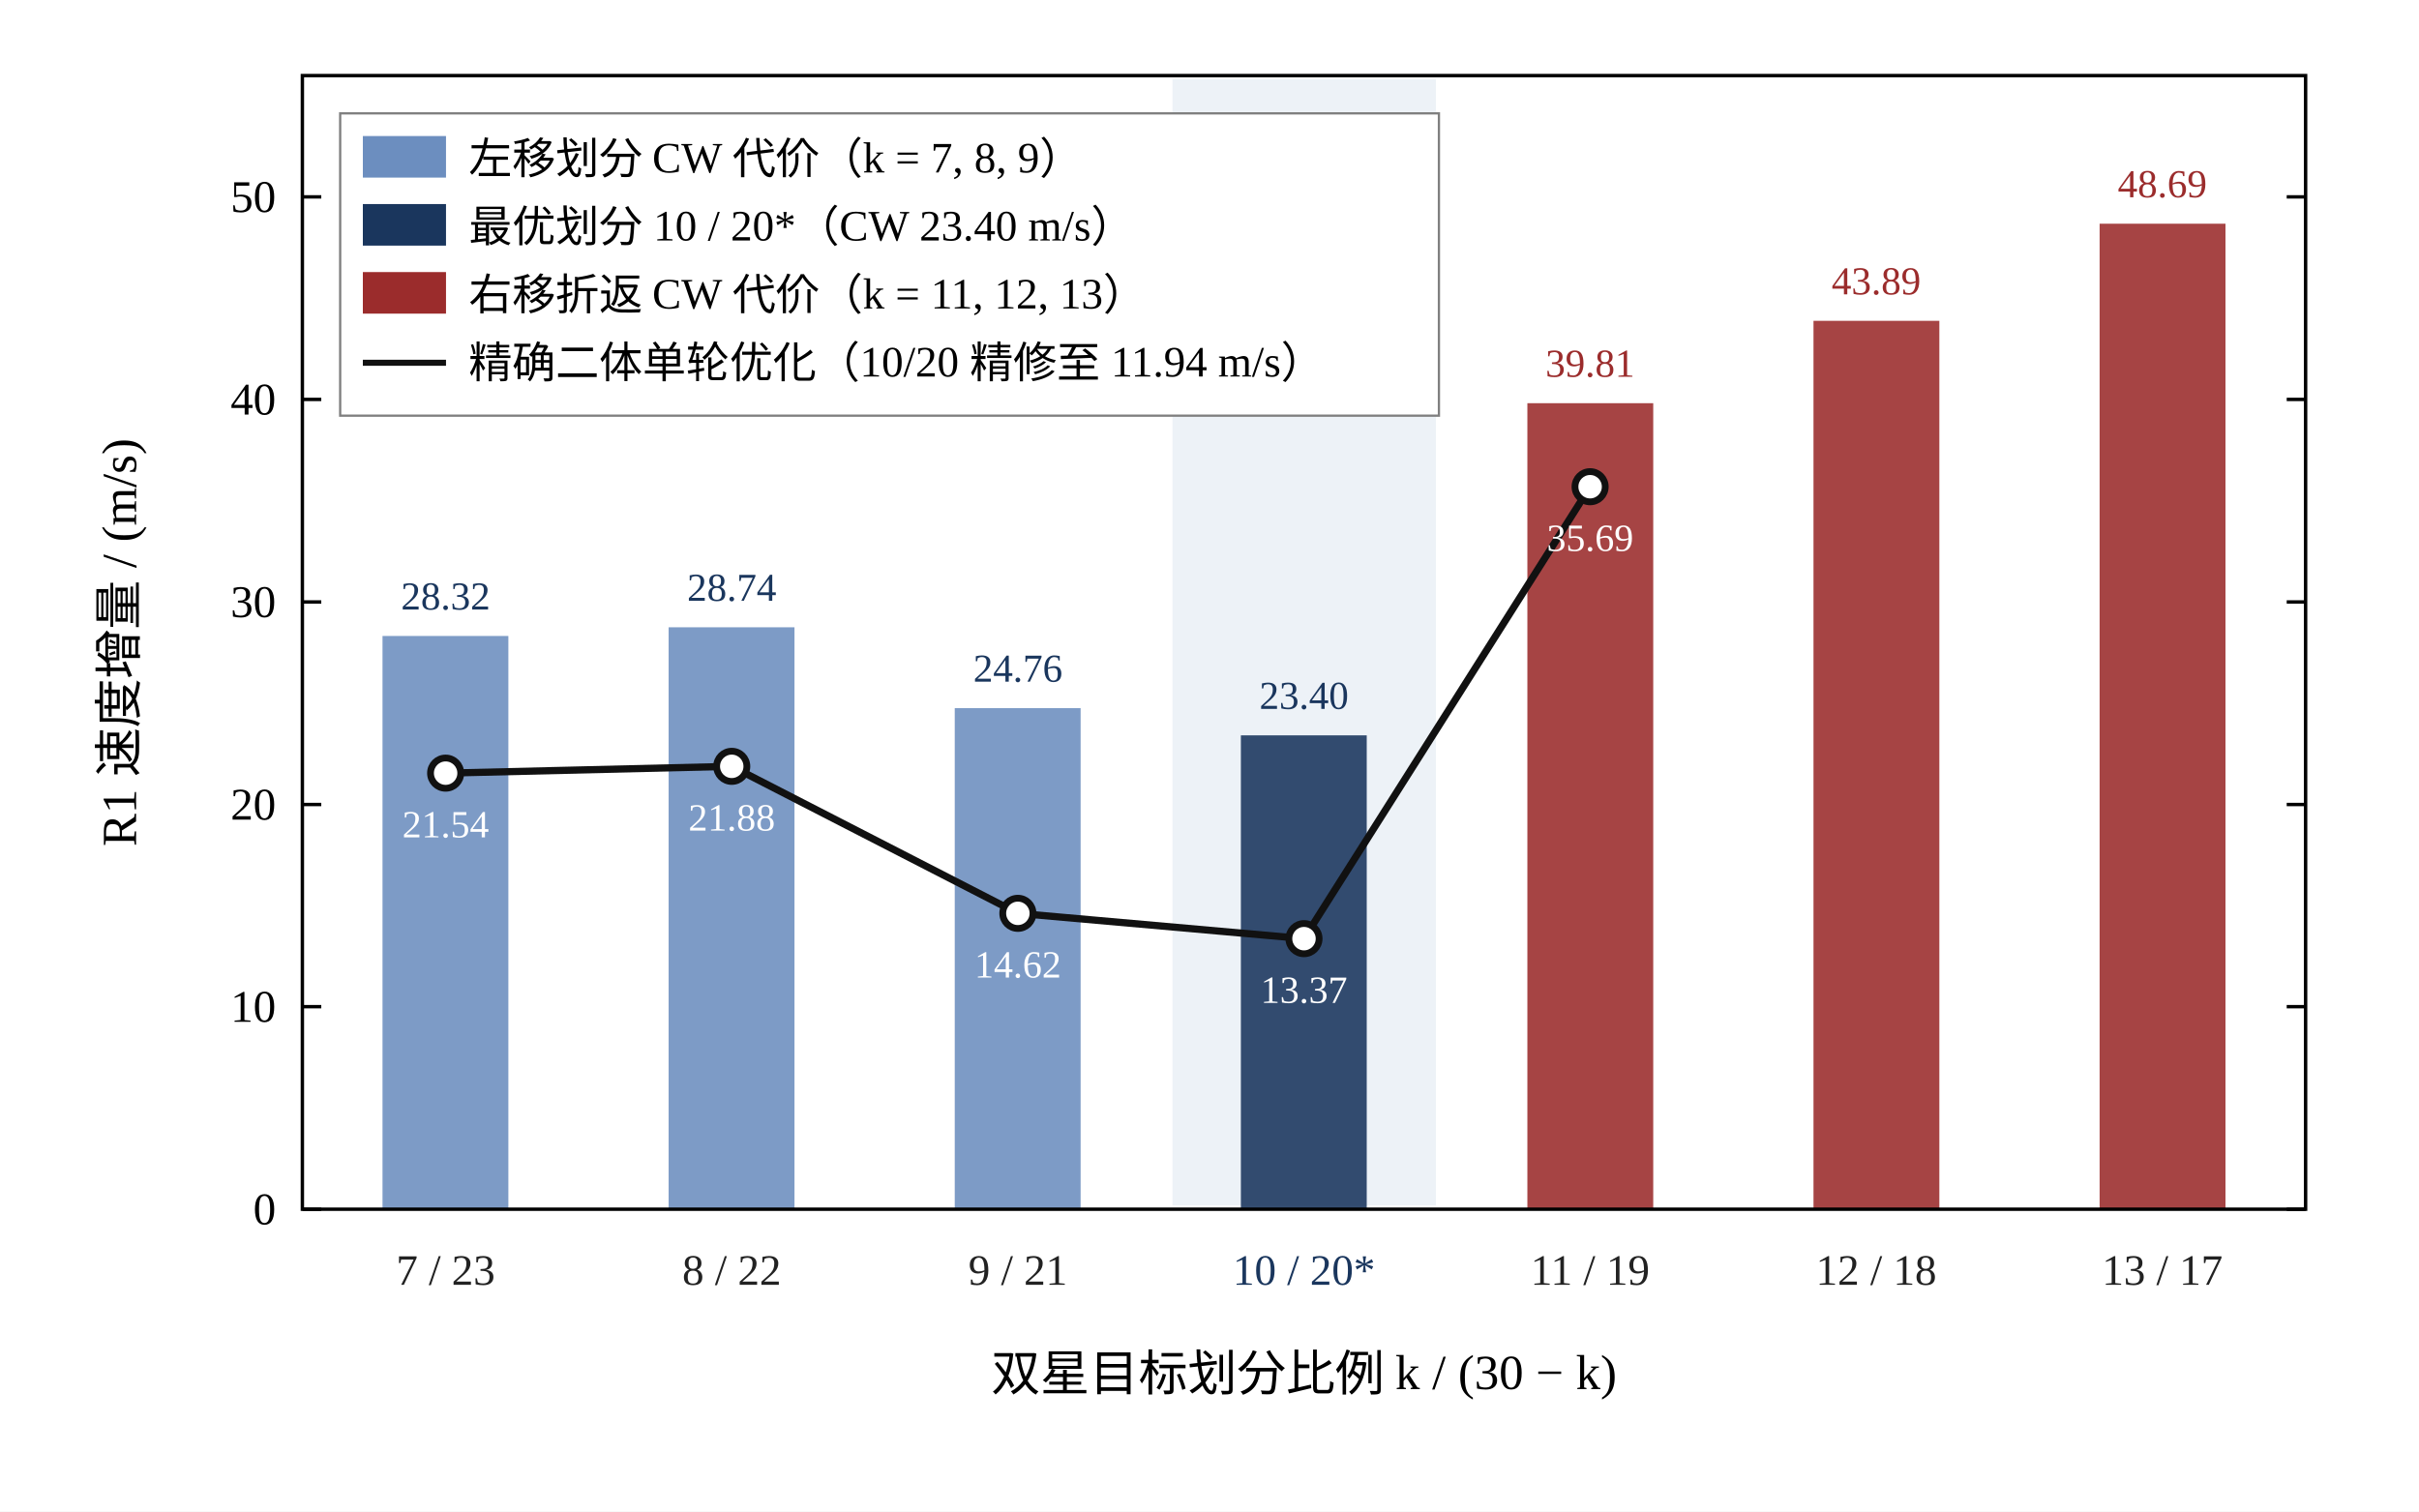
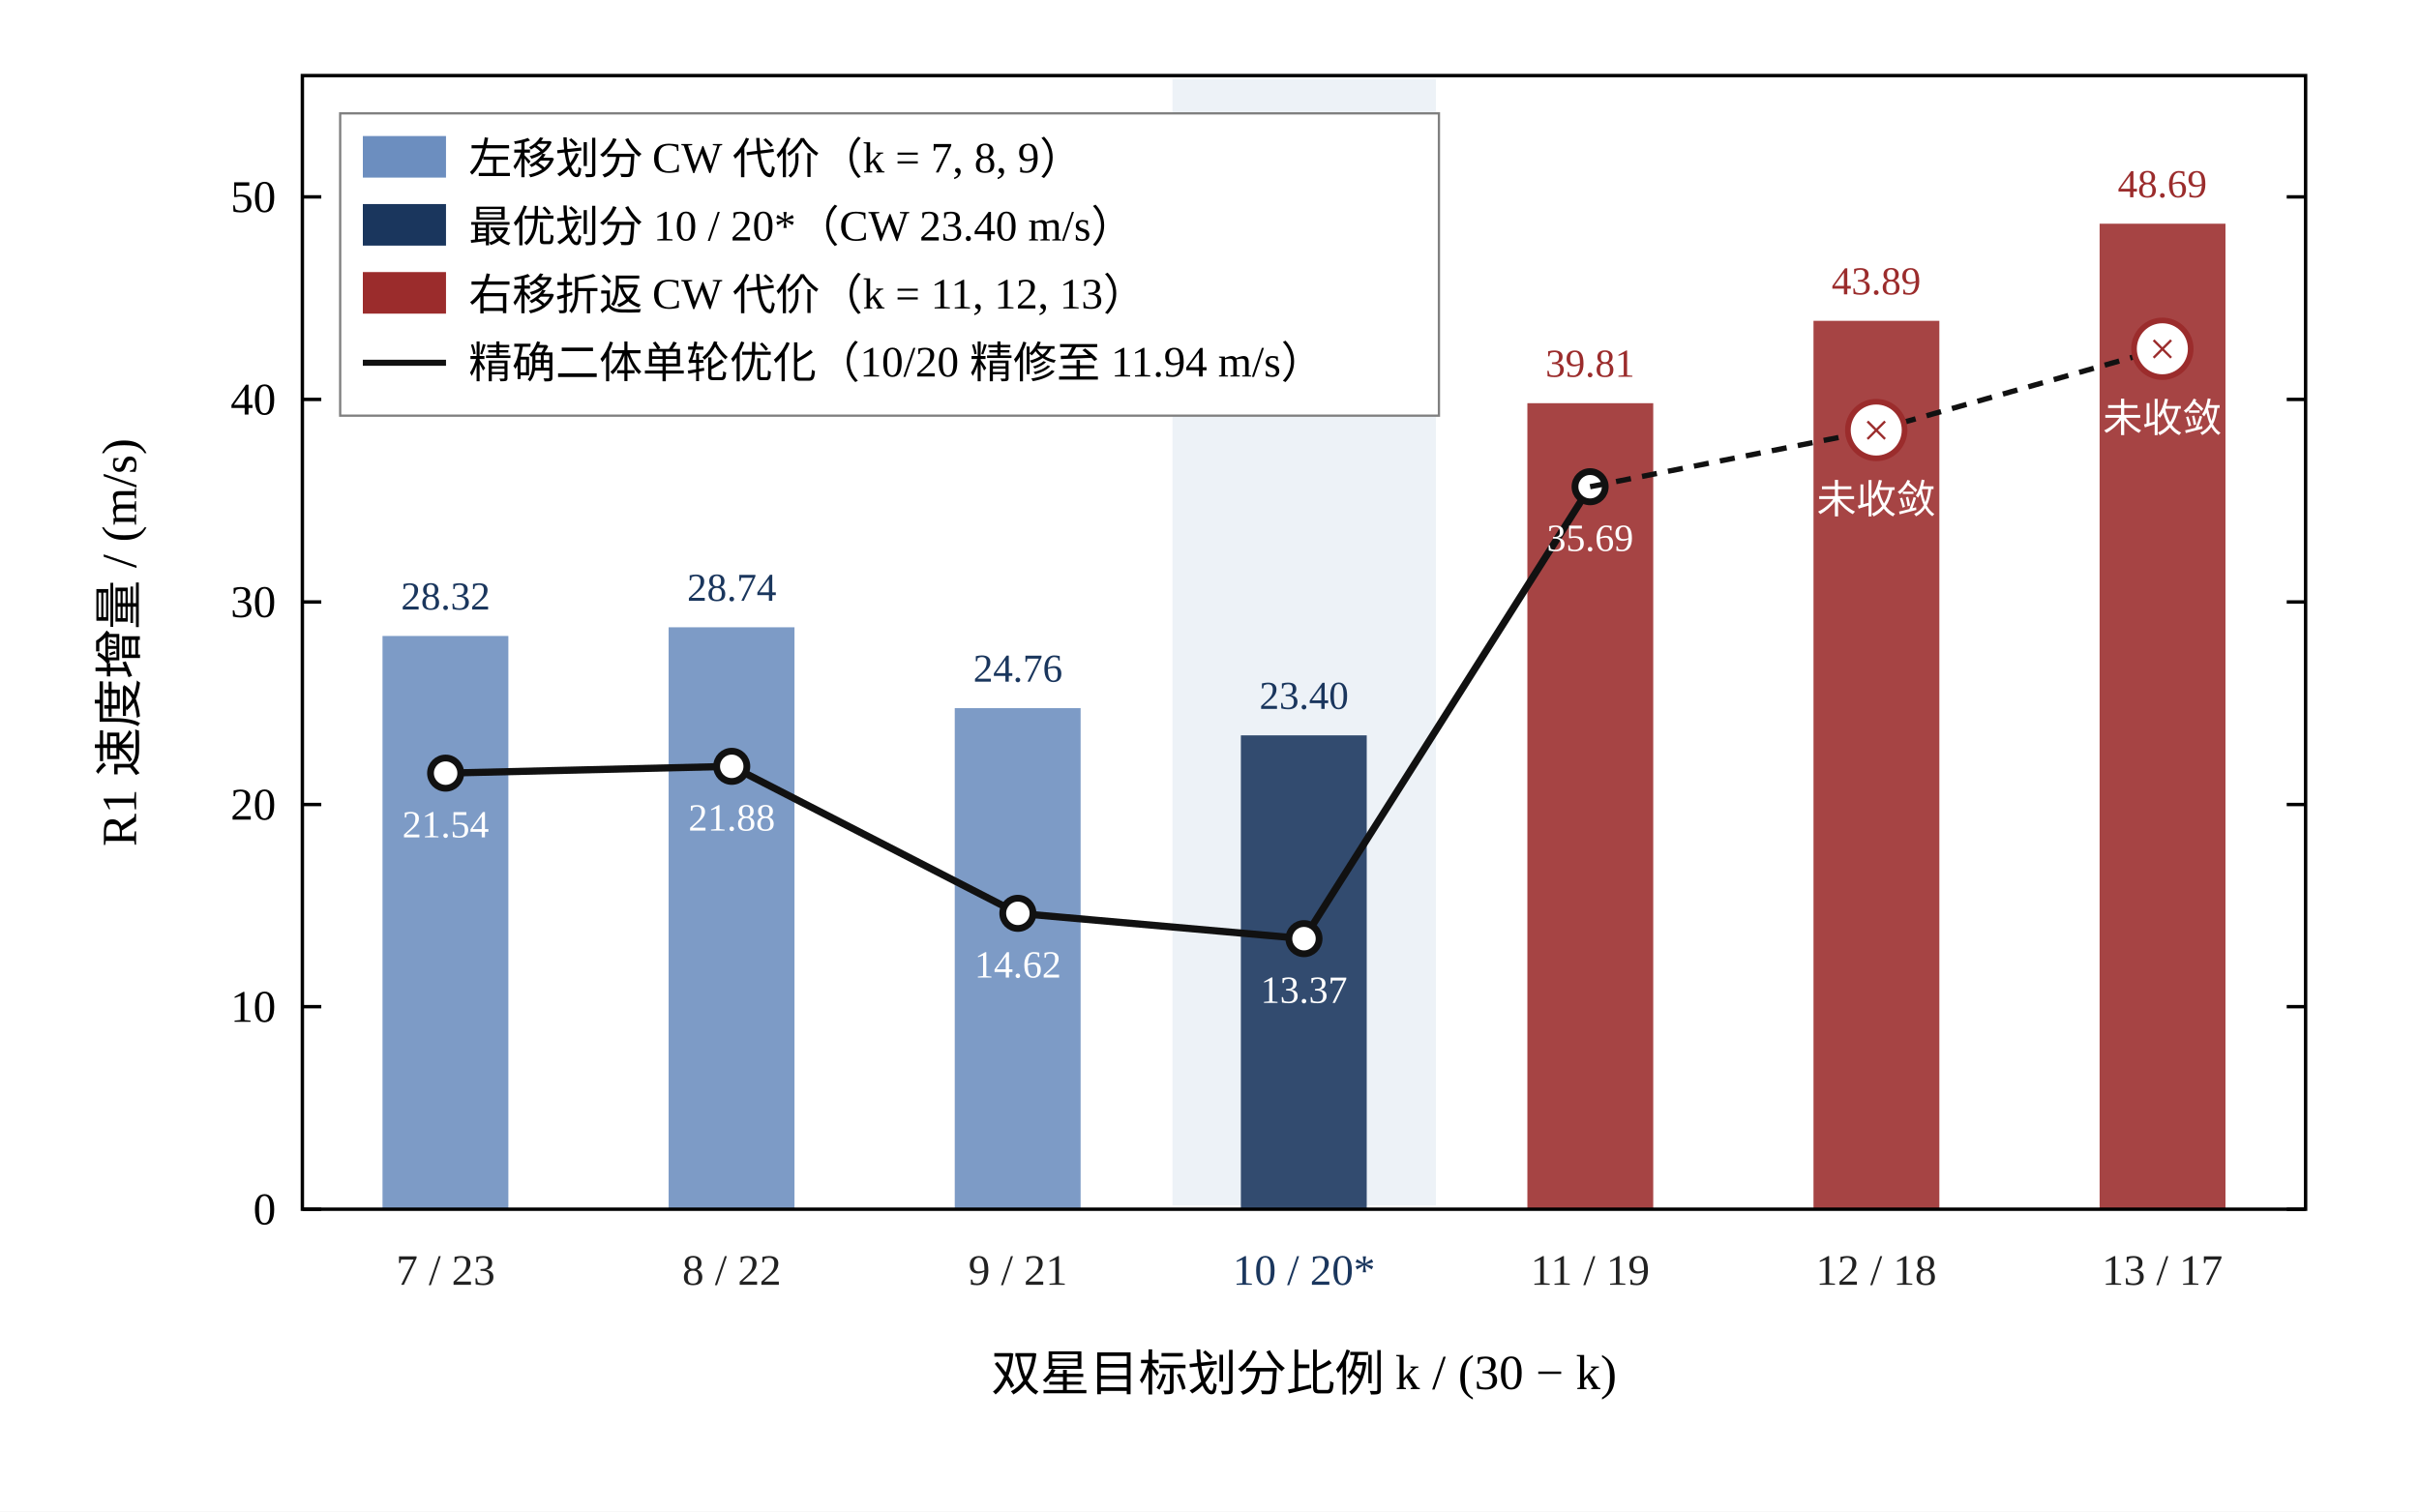
<svg xmlns="http://www.w3.org/2000/svg" width="640" height="400" viewBox="0 0 640 400">
  <rect x="0" y="0" width="640" height="400" fill="#FFFFFF" />
  <rect x="310.2" y="21.0" width="69.7" height="298.0" fill="#EDF2F7" stroke="none" />
  <rect x="101.2" y="168.3" width="33.3" height="151.7" fill="#6C8EBF" fill-opacity="0.88" />
  <text x="117.9" y="161.3" font-family="SimSun, Times New Roman" font-size="10.5" text-anchor="middle" fill="#1A365D">28.32</text>
  <text x="117.9" y="340.0" font-family="SimSun, Times New Roman" font-size="11.5" text-anchor="middle" fill="#222222">7 / 23</text>
  <rect x="176.9" y="166.0" width="33.3" height="154.0" fill="#6C8EBF" fill-opacity="0.88" />
  <text x="193.6" y="159.0" font-family="SimSun, Times New Roman" font-size="10.5" text-anchor="middle" fill="#1A365D">28.74</text>
  <text x="193.6" y="340.0" font-family="SimSun, Times New Roman" font-size="11.5" text-anchor="middle" fill="#222222">8 / 22</text>
  <rect x="252.6" y="187.4" width="33.3" height="132.6" fill="#6C8EBF" fill-opacity="0.88" />
  <text x="269.3" y="180.4" font-family="SimSun, Times New Roman" font-size="10.5" text-anchor="middle" fill="#1A365D">24.76</text>
  <text x="269.3" y="340.0" font-family="SimSun, Times New Roman" font-size="11.5" text-anchor="middle" fill="#222222">9 / 21</text>
  <rect x="328.3" y="194.6" width="33.3" height="125.4" fill="#1A365D" fill-opacity="0.88" />
  <text x="345.0" y="187.6" font-family="SimSun, Times New Roman" font-size="10.5" text-anchor="middle" fill="#1A365D">23.40</text>
  <text x="345.0" y="340.0" font-family="SimSun, Times New Roman" font-size="11.5" text-anchor="middle" fill="#1A365D">10 / 20*</text>
  <rect x="404.1" y="106.7" width="33.3" height="213.3" fill="#9B2C2C" fill-opacity="0.88" />
  <text x="420.7" y="99.7" font-family="SimSun, Times New Roman" font-size="10.5" text-anchor="middle" fill="#9B2C2C">39.81</text>
  <text x="420.7" y="340.0" font-family="SimSun, Times New Roman" font-size="11.5" text-anchor="middle" fill="#222222">11 / 19</text>
  <rect x="479.8" y="84.9" width="33.3" height="235.1" fill="#9B2C2C" fill-opacity="0.88" />
  <text x="496.4" y="77.9" font-family="SimSun, Times New Roman" font-size="10.5" text-anchor="middle" fill="#9B2C2C">43.89</text>
  <text x="496.4" y="340.0" font-family="SimSun, Times New Roman" font-size="11.5" text-anchor="middle" fill="#222222">12 / 18</text>
  <rect x="555.5" y="59.2" width="33.3" height="260.8" fill="#9B2C2C" fill-opacity="0.88" />
  <text x="572.1" y="52.2" font-family="SimSun, Times New Roman" font-size="10.5" text-anchor="middle" fill="#9B2C2C">48.69</text>
  <text x="572.1" y="340.0" font-family="SimSun, Times New Roman" font-size="11.5" text-anchor="middle" fill="#222222">13 / 17</text>
  <polyline points="117.9,204.6 193.6,202.8 269.3,241.7 345.0,248.4 420.7,128.8" fill="none" stroke="#111111" stroke-width="1.9" />
  <circle cx="117.9" cy="204.6" r="4.0" fill="#FFFFFF" stroke="#111111" stroke-width="1.8" />
  <text x="117.9" y="221.6" font-family="SimSun, Times New Roman" font-size="10.2" text-anchor="middle" fill="#FFFFFF">21.54</text>
  <circle cx="193.6" cy="202.8" r="4.0" fill="#FFFFFF" stroke="#111111" stroke-width="1.8" />
  <text x="193.6" y="219.8" font-family="SimSun, Times New Roman" font-size="10.2" text-anchor="middle" fill="#FFFFFF">21.88</text>
  <circle cx="269.3" cy="241.7" r="4.0" fill="#FFFFFF" stroke="#111111" stroke-width="1.8" />
  <text x="269.3" y="258.7" font-family="SimSun, Times New Roman" font-size="10.2" text-anchor="middle" fill="#FFFFFF">14.62</text>
  <circle cx="345.0" cy="248.4" r="4.0" fill="#FFFFFF" stroke="#111111" stroke-width="1.8" />
  <text x="345.0" y="265.4" font-family="SimSun, Times New Roman" font-size="10.2" text-anchor="middle" fill="#FFFFFF">13.37</text>
  <circle cx="420.7" cy="128.8" r="4.0" fill="#FFFFFF" stroke="#111111" stroke-width="1.8" />
  <text x="420.7" y="145.8" font-family="SimSun, Times New Roman" font-size="10.2" text-anchor="middle" fill="#FFFFFF">35.69</text>
+   <polyline points="420.7,128.8 496.4,113.8 572.1,92.3" fill="none" stroke="#111111" stroke-width="1.4" stroke-dasharray="4,3" />
+   <circle cx="496.4" cy="113.8" r="7.5" fill="#FFFFFF" stroke="#9B2C2C" stroke-width="1.5" />
+   <text x="496.4" y="118.0" font-family="SimSun, Times New Roman" font-size="12.5" text-anchor="middle" fill="#9B2C2C">×</text>
+   <text x="496.4" y="135.8" font-family="SimSun, Times New Roman" font-size="10.5" text-anchor="middle" fill="#FFFFFF">未收敛</text>
+   <circle cx="572.1" cy="92.3" r="7.5" fill="#FFFFFF" stroke="#9B2C2C" stroke-width="1.5" />
+   <text x="572.1" y="96.5" font-family="SimSun, Times New Roman" font-size="12.5" text-anchor="middle" fill="#9B2C2C">×</text>
+   <text x="572.1" y="114.3" font-family="SimSun, Times New Roman" font-size="10.5" text-anchor="middle" fill="#FFFFFF">未收敛</text>
  <rect x="80" y="20" width="530" height="300" fill="none" stroke="#000000" stroke-width="0.9" />
  <line x1="80.0" y1="320.0" x2="85.0" y2="320.0" stroke="#000000" stroke-width="0.9" />
  <line x1="610.0" y1="320.0" x2="605.0" y2="320.0" stroke="#000000" stroke-width="0.9" />
  <text x="73.0" y="324.0" font-family="SimSun, Times New Roman" font-size="12" text-anchor="end" fill="#000000">0</text>
  <line x1="80.0" y1="266.4" x2="85.0" y2="266.4" stroke="#000000" stroke-width="0.9" />
  <line x1="610.0" y1="266.4" x2="605.0" y2="266.4" stroke="#000000" stroke-width="0.9" />
  <text x="73.0" y="270.4" font-family="SimSun, Times New Roman" font-size="12" text-anchor="end" fill="#000000">10</text>
  <line x1="80.0" y1="212.9" x2="85.0" y2="212.9" stroke="#000000" stroke-width="0.9" />
  <line x1="610.0" y1="212.9" x2="605.0" y2="212.9" stroke="#000000" stroke-width="0.9" />
  <text x="73.0" y="216.9" font-family="SimSun, Times New Roman" font-size="12" text-anchor="end" fill="#000000">20</text>
  <line x1="80.0" y1="159.3" x2="85.0" y2="159.3" stroke="#000000" stroke-width="0.9" />
  <line x1="610.0" y1="159.3" x2="605.0" y2="159.3" stroke="#000000" stroke-width="0.9" />
  <text x="73.0" y="163.3" font-family="SimSun, Times New Roman" font-size="12" text-anchor="end" fill="#000000">30</text>
  <line x1="80.0" y1="105.7" x2="85.0" y2="105.7" stroke="#000000" stroke-width="0.9" />
  <line x1="610.0" y1="105.7" x2="605.0" y2="105.7" stroke="#000000" stroke-width="0.9" />
  <text x="73.0" y="109.7" font-family="SimSun, Times New Roman" font-size="12" text-anchor="end" fill="#000000">40</text>
  <line x1="80.0" y1="52.1" x2="85.0" y2="52.1" stroke="#000000" stroke-width="0.9" />
  <line x1="610.0" y1="52.1" x2="605.0" y2="52.1" stroke="#000000" stroke-width="0.9" />
  <text x="73.0" y="56.1" font-family="SimSun, Times New Roman" font-size="12" text-anchor="end" fill="#000000">50</text>
  <text x="36.0" y="170.0" font-family="SimSun, Times New Roman" font-size="13" text-anchor="middle" fill="#000000" transform="rotate(-90 36.0 170.0)">R1 速度增量 / (m/s)</text>
  <text x="345.0" y="368.0" font-family="SimSun, Times New Roman" font-size="13" text-anchor="middle" fill="#000000">双星目标划分比例 k / (30 − k)</text>
  <rect x="90" y="30" width="290.7" height="80" fill="#FFFFFF" stroke="#7F7F7F" stroke-width="0.6" />
  <rect x="96" y="36" width="22" height="11" fill="#6C8EBF" stroke="none" />
  <text x="124.0" y="46.0" font-family="SimSun, Times New Roman" font-size="11.5" text-anchor="start" fill="#000000">左移划分 CW 代价（k = 7, 8, 9）</text>
  <rect x="96" y="54" width="22" height="11" fill="#1A365D" stroke="none" />
  <text x="124.0" y="64.0" font-family="SimSun, Times New Roman" font-size="11.5" text-anchor="start" fill="#000000">最优划分 10 / 20*（CW 23.40 m/s）</text>
  <rect x="96" y="72" width="22" height="11" fill="#9B2C2C" stroke="none" />
  <text x="124.0" y="82.0" font-family="SimSun, Times New Roman" font-size="11.5" text-anchor="start" fill="#000000">右移折返 CW 代价（k = 11, 12, 13）</text>
  <line x1="96.0" y1="96.0" x2="118.0" y2="96.0" stroke="#111111" stroke-width="1.6" />
  <text x="124.0" y="100.0" font-family="SimSun, Times New Roman" font-size="11.5" text-anchor="start" fill="#000000">精确二体单轮优化（10/20 精修至 11.94 m/s）</text>
</svg>
